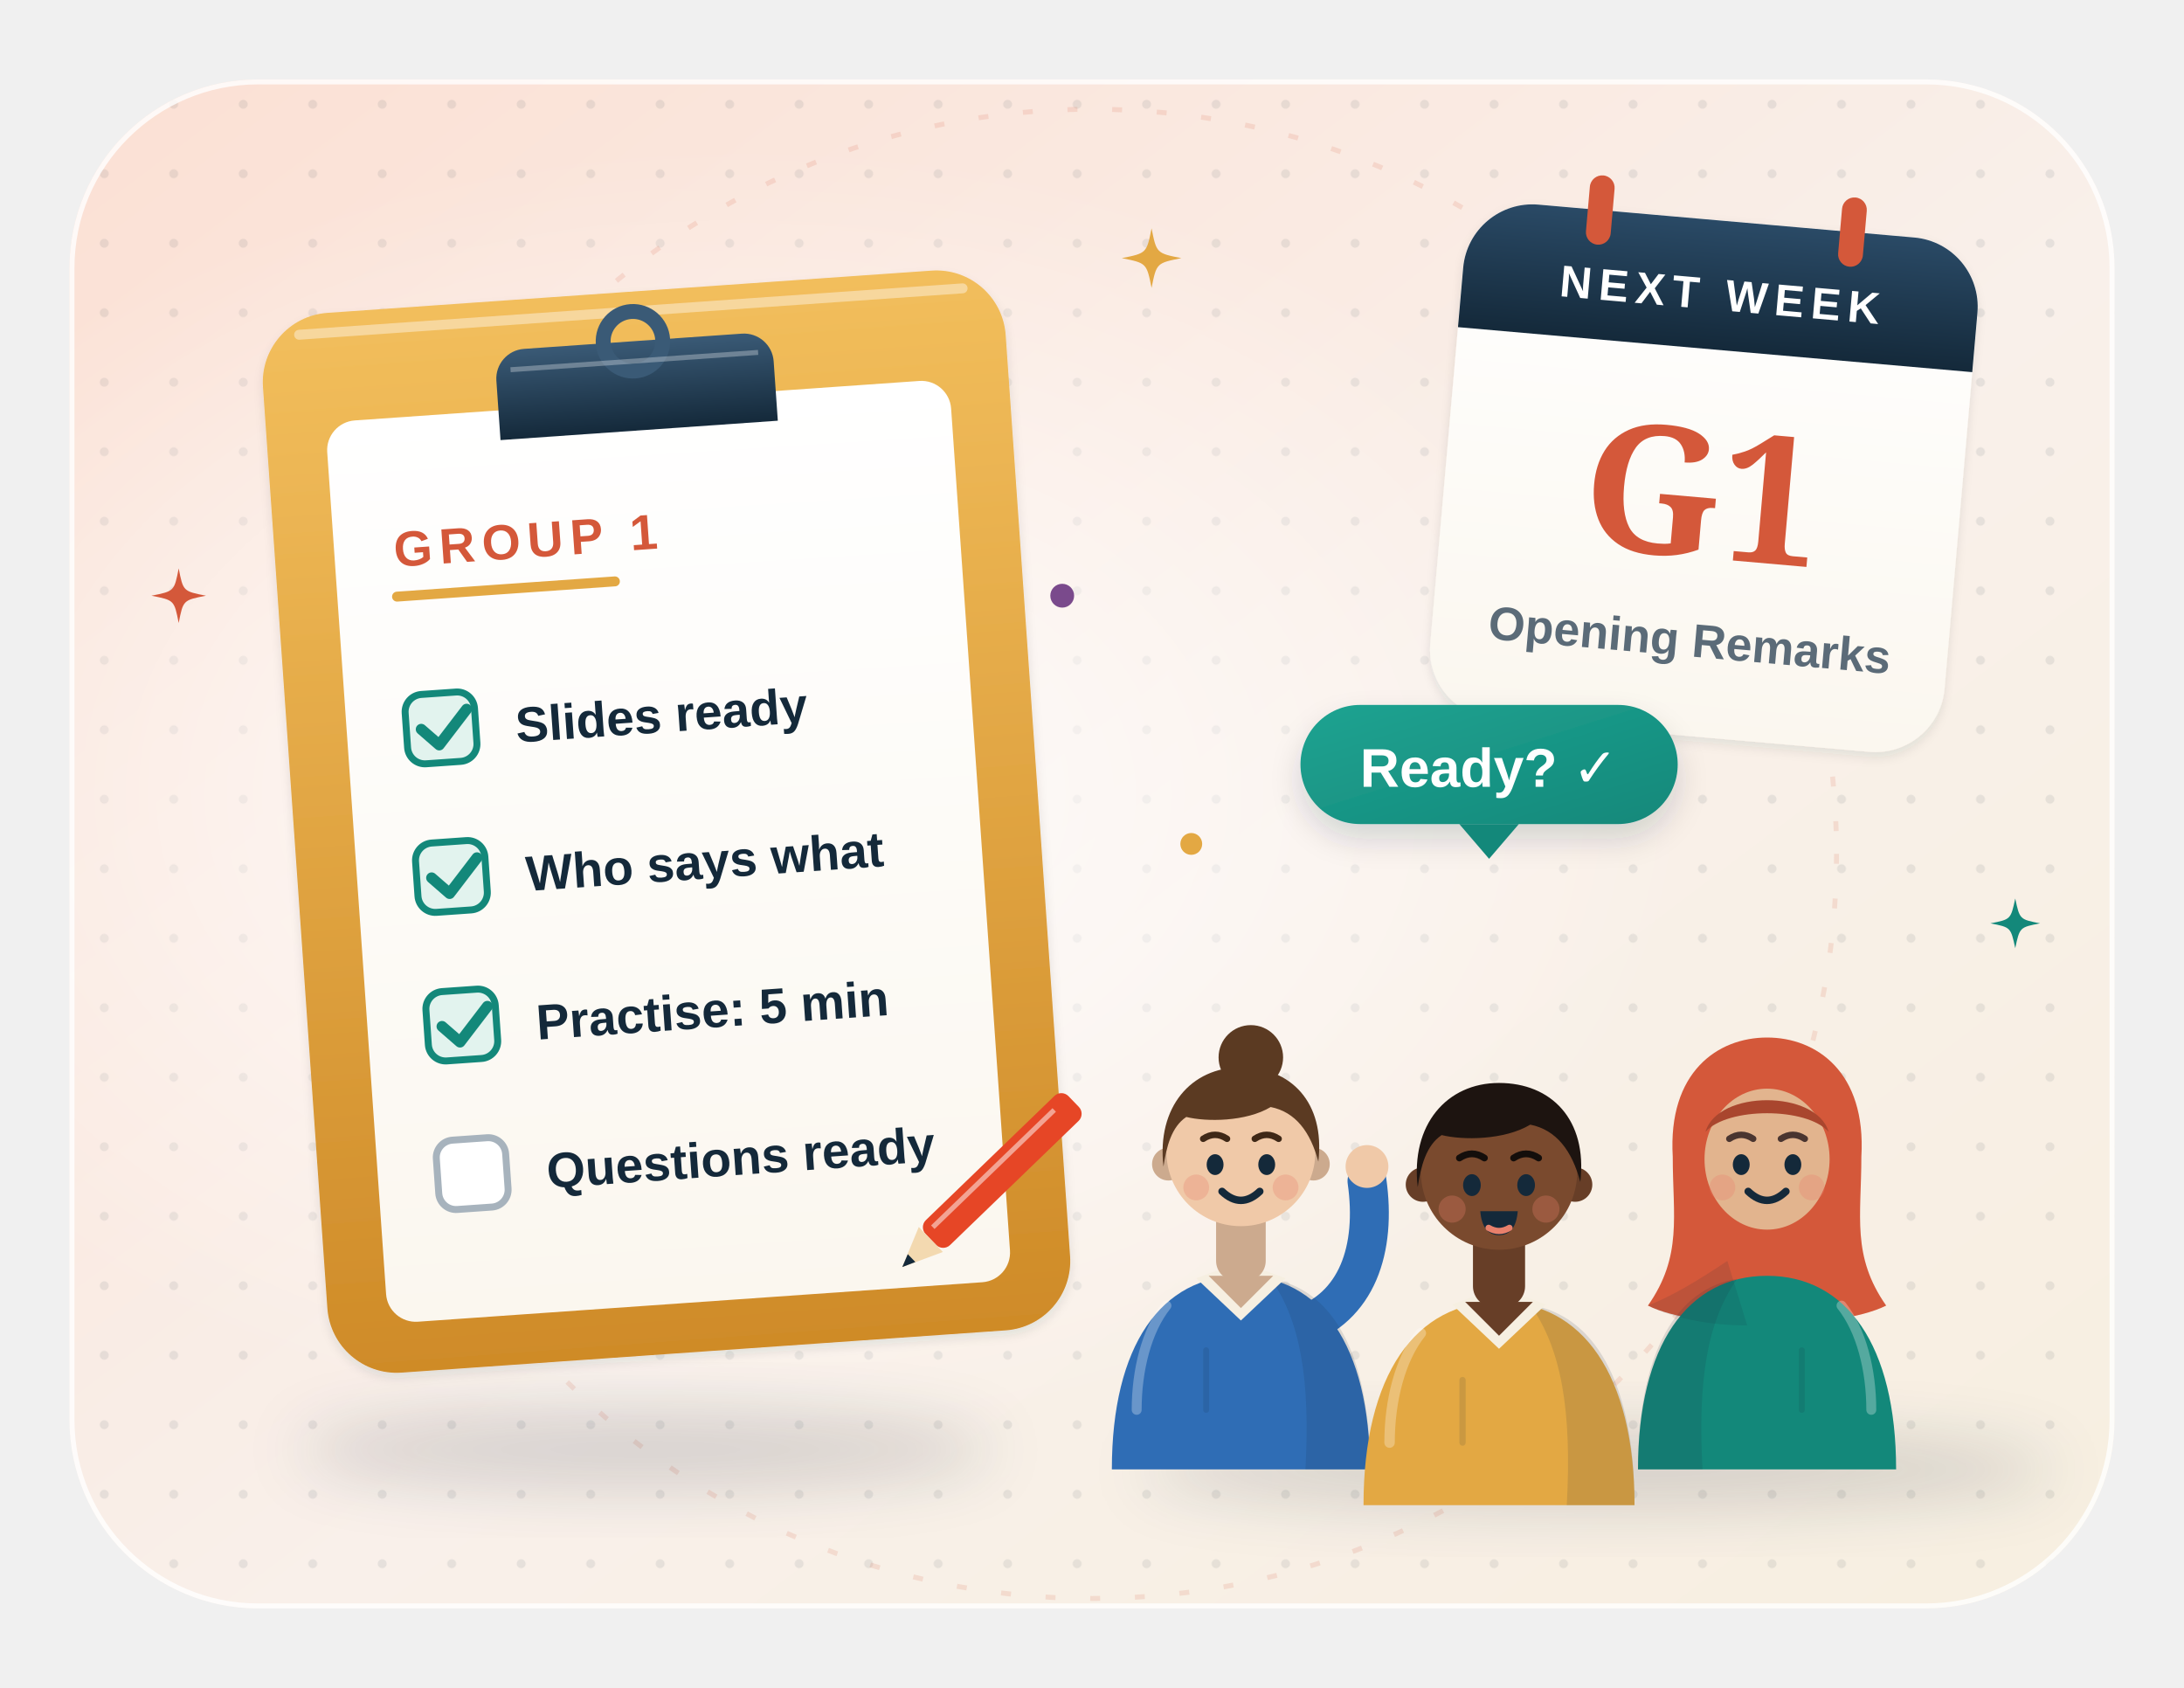
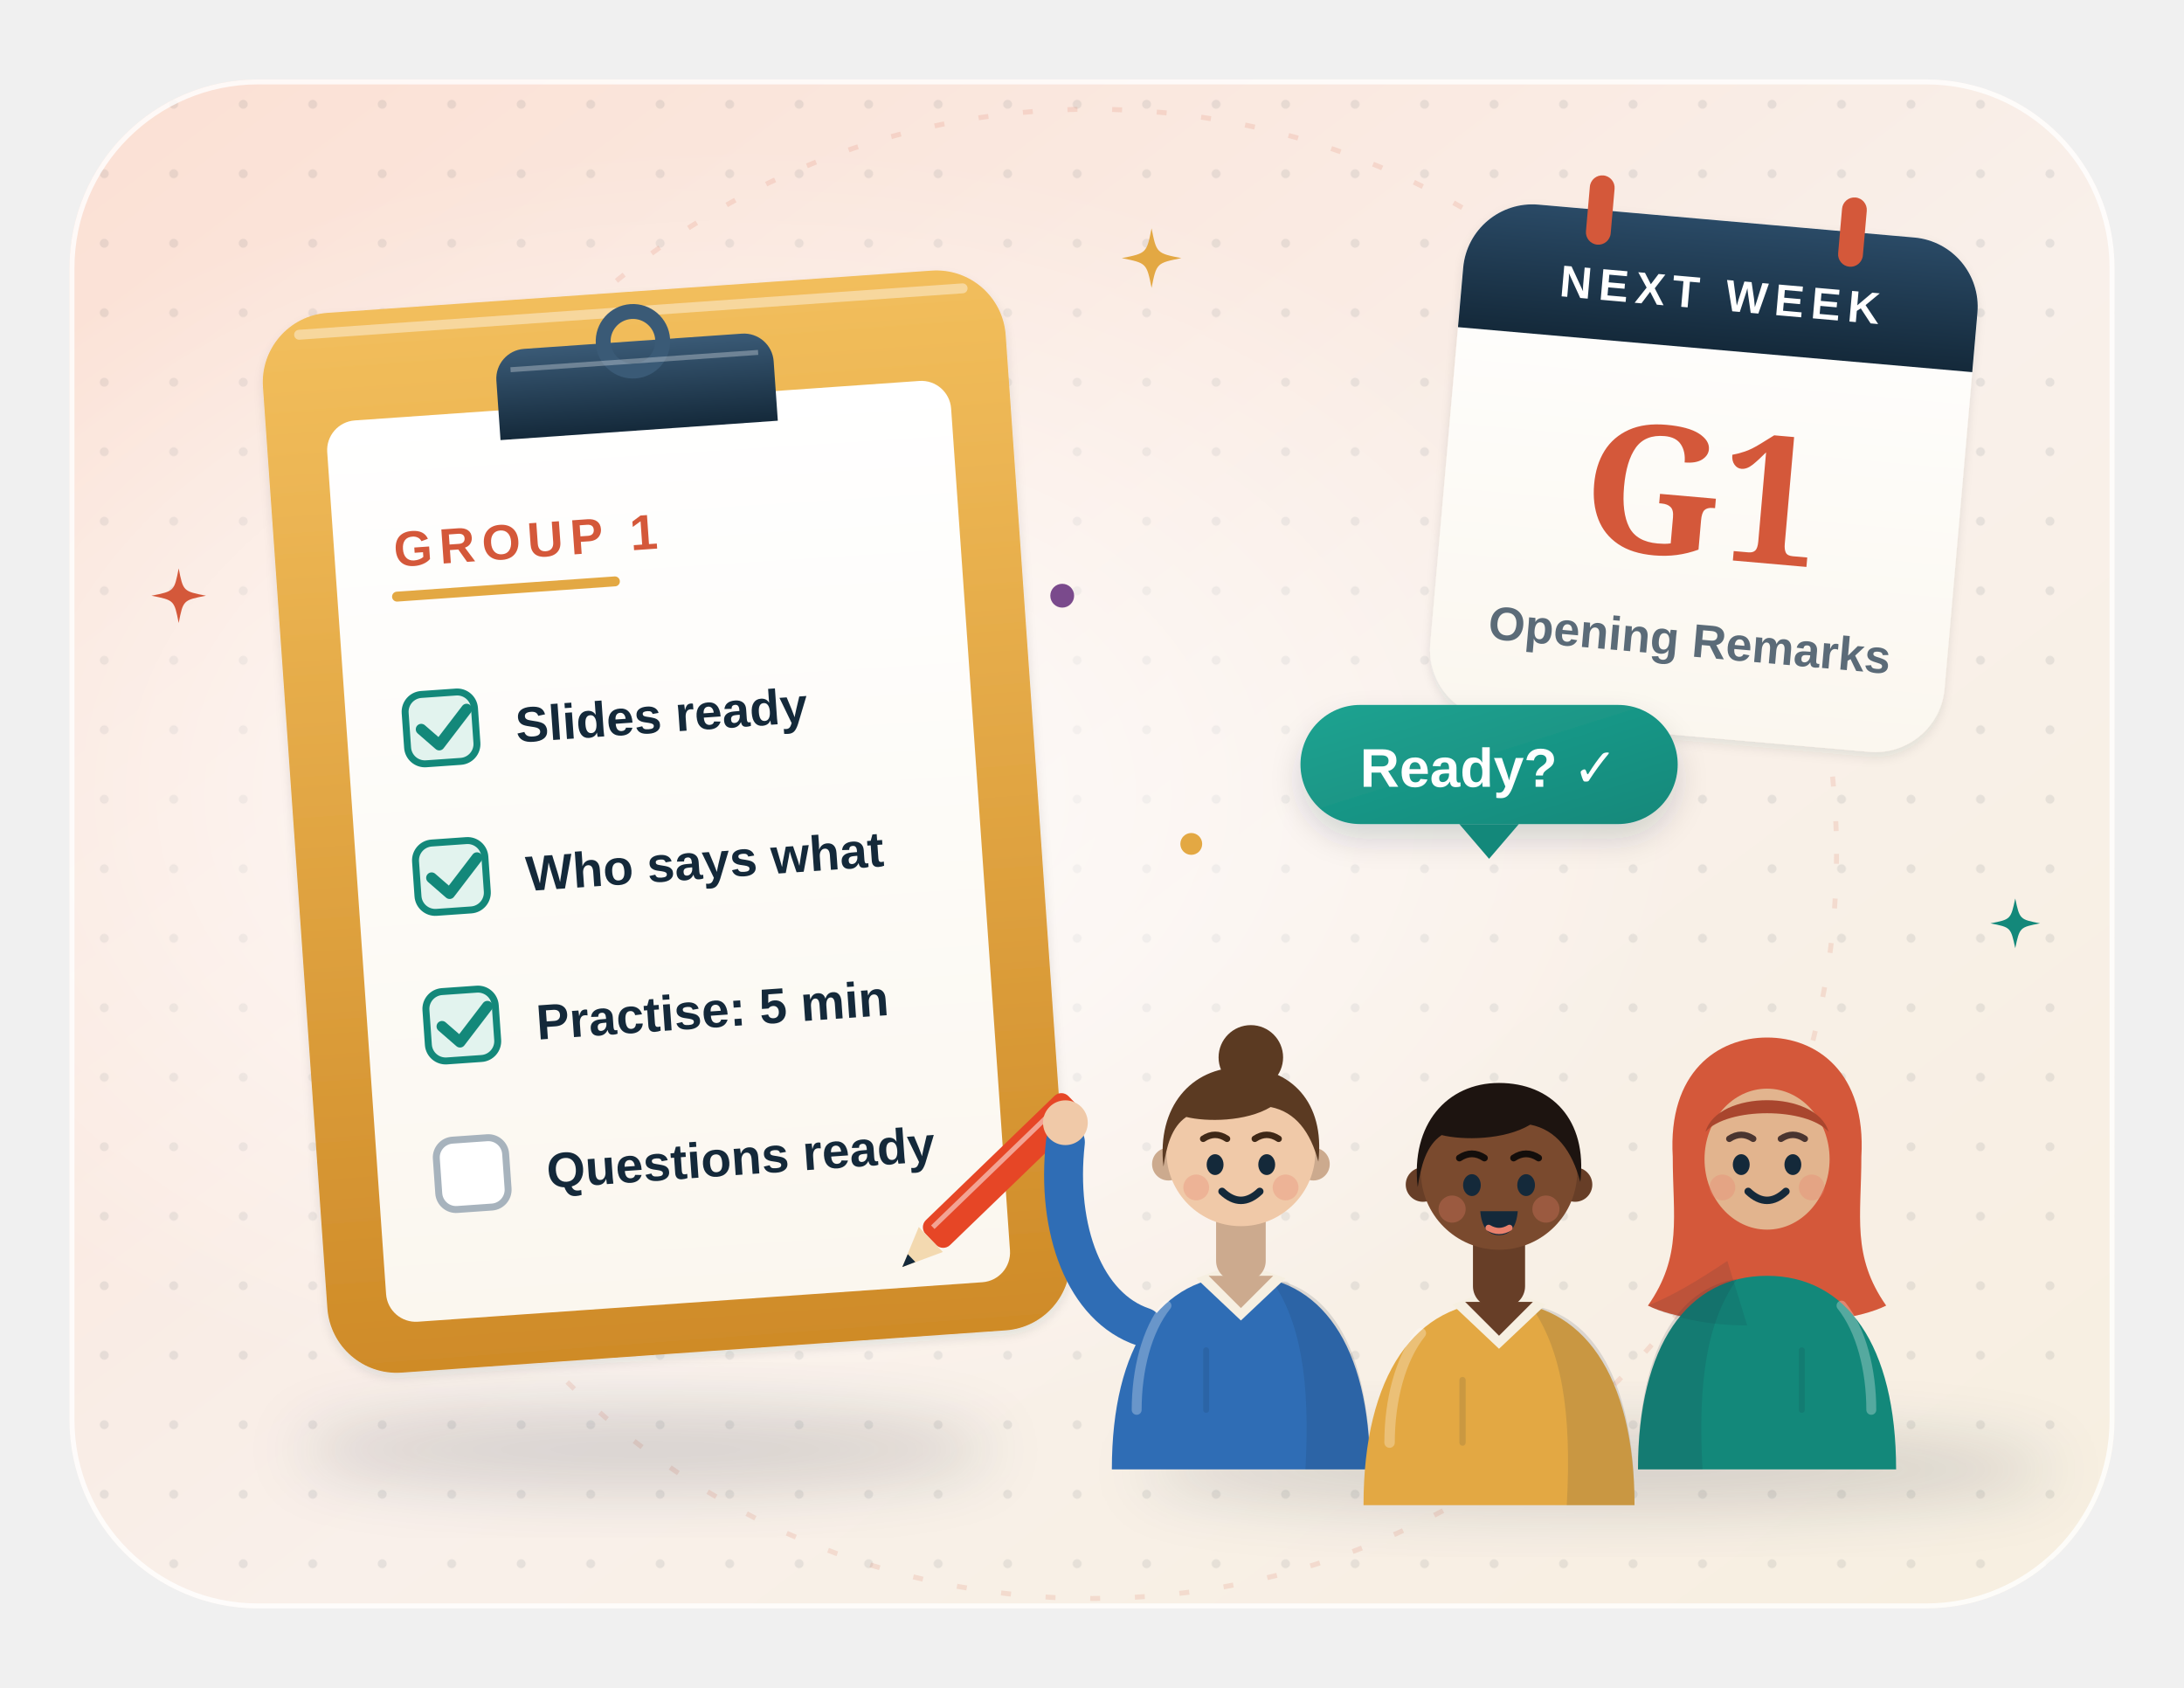
<svg xmlns="http://www.w3.org/2000/svg" viewBox="0 0 440 340" fill="none" role="img" aria-labelledby="ck-t">
  <style>
.ck-tw{animation:ck-tw 3.2s ease-in-out infinite;transform-box:fill-box;transform-origin:center}
@keyframes ck-tw{0%,100%{opacity:.35;transform:scale(.6)}50%{opacity:1;transform:scale(1)}}
.ck-fl{animation:ck-fl 6s ease-in-out infinite}
.ck-fb{animation:ck-fl 7s ease-in-out -3.5s infinite}
.ck-fc{animation:ck-fl 8s ease-in-out -1.8s infinite}
@keyframes ck-fl{50%{transform:translateY(-4px)}}
.ck-bl{animation:ck-bl 5s infinite;transform-box:fill-box;transform-origin:center}
@keyframes ck-bl{0%,92%,100%{transform:scaleY(1)}95%{transform:scaleY(.1)}}
.ck-tk{animation:ck-tk .5s ease-in-out infinite alternate;transform-box:fill-box;transform-origin:center}
@keyframes ck-tk{to{transform:scaleY(.35)}}
- .ck-ck{stroke-dasharray:14;animation:ck-ck 6s ease-in-out infinite}@keyframes ck-ck{0%,8%{stroke-dashoffset:14}20%,100%{stroke-dashoffset:0}}.ck-wv{animation:ck-wv 2.6s ease-in-out infinite;transform-origin:16px 34px}@keyframes ck-wv{50%{transform:rotate(-16deg)}}
+ .ck-ck{stroke-dasharray:14;animation:ck-ck 6s ease-in-out infinite}@keyframes ck-ck{0%,8%{stroke-dashoffset:14}20%,100%{stroke-dashoffset:0}}.ck-wv{animation:ck-wv 2.6s ease-in-out infinite;transform-origin:-16px 34px}@keyframes ck-wv{50%{transform:rotate(14deg)}}
@media (prefers-reduced-motion: reduce){*{animation:none !important}}
</style>
  <defs>
    <linearGradient id="ck-bg" x1="0" y1="0" x2="1" y2="1">
      <stop offset="0" stop-color="#fbe0d4" />
      <stop offset=".55" stop-color="#f9f0ea" />
      <stop offset="1" stop-color="#f7efe0" />
    </linearGradient>
    <pattern id="ck-dots" width="14" height="14" patternUnits="userSpaceOnUse">
      <circle cx="7" cy="7" r=".9" fill="#14293a" fill-opacity=".08" />
    </pattern>
    <clipPath id="ck-clip">
      <rect x="14" y="16" width="412" height="308" rx="38" />
    </clipPath>
    <radialGradient id="ck-glow" cx=".5" cy=".5" r=".5">
      <stop offset="0" stop-color="#fff" stop-opacity=".85" />
      <stop offset="1" stop-color="#fff" stop-opacity="0" />
    </radialGradient>
    <filter id="ck-sh" x="-25%" y="-25%" width="150%" height="160%">
      <feDropShadow dx="0" dy="7" stdDeviation="7" flood-color="#14293a" flood-opacity=".16" />
      <feDropShadow dx="0" dy="1" stdDeviation="1" flood-color="#14293a" flood-opacity=".1" />
    </filter>
    <filter id="ck-sh2" x="-30%" y="-30%" width="160%" height="170%">
      <feDropShadow dx="0" dy="3" stdDeviation="3" flood-color="#14293a" flood-opacity=".16" />
    </filter>
    <filter id="ck-blur" x="-20%" y="-60%" width="140%" height="220%">
      <feGaussianBlur stdDeviation="6" />
    </filter>
    <linearGradient id="ck-paper" x1="0" y1="0" x2="0" y2="1">
      <stop offset="0" stop-color="#fff" />
      <stop offset="1" stop-color="#fbf7ef" />
    </linearGradient>
    <linearGradient id="ck-shine" x1="0" y1="0" x2="0" y2="1">
      <stop offset="0" stop-color="#fff" stop-opacity=".55" />
      <stop offset="1" stop-color="#fff" stop-opacity="0" />
    </linearGradient>
    <linearGradient id="ck-board" x1="0" y1="0" x2="0" y2="1">
      <stop offset="0" stop-color="#f2be5c" />
      <stop offset="1" stop-color="#cf8b28" />
    </linearGradient>
    <linearGradient id="ck-clipm" x1="0" y1="0" x2="0" y2="1">
      <stop offset="0" stop-color="#3a5a76" />
      <stop offset="1" stop-color="#14293a" />
    </linearGradient>
    <linearGradient id="ck-nav" x1="0" y1="0" x2="0" y2="1">
      <stop offset="0" stop-color="#2a4a66" />
      <stop offset="1" stop-color="#14293a" />
    </linearGradient>
    <linearGradient id="ck-tl" x1="0" y1="0" x2="1" y2="1">
      <stop offset="0" stop-color="#1fa391" />
      <stop offset="1" stop-color="#13887a" />
    </linearGradient>
  </defs>
  <rect x="14" y="16" width="412" height="308" rx="38" fill="url(#ck-bg)" />
  <g clip-path="url(#ck-clip)">
    <rect x="14" y="16" width="412" height="308" fill="url(#ck-dots)" />
    <ellipse cx="150" cy="160" rx="190" ry="130" fill="url(#ck-glow)" />
    <circle cx="220" cy="172" r="150" stroke="#d4583a" stroke-opacity=".14" stroke-dasharray="2 7" />
  </g>
  <rect x="14.5" y="16.5" width="411" height="307" rx="37.5" stroke="#fff" stroke-opacity=".8" />
  <ellipse cx="130" cy="292" rx="70" ry="8" fill="#14293a" opacity="0.16" filter="url(#ck-blur)" />
  <ellipse cx="322" cy="296" rx="92" ry="8" fill="#14293a" opacity="0.16" filter="url(#ck-blur)" />
  <g transform="translate(52 64) rotate(-4)">
    <rect width="150" height="214" rx="14" fill="url(#ck-board)" filter="url(#ck-sh)" />
    <path d="M8 4h134" stroke="#fff" stroke-opacity=".4" stroke-width="2" stroke-linecap="round" />
    <rect x="12" y="22" width="126" height="182" rx="6" fill="url(#ck-paper)" />
    <path d="M53 10h44a6 6 0 0 1 6 6v12H47V16a6 6 0 0 1 6-6z" fill="url(#ck-clipm)" />
    <circle cx="75" cy="10" r="6" stroke="#3a5a76" stroke-width="3" />
    <path d="M50 14h50" stroke="#fff" stroke-opacity=".3" />
    <text x="24" y="52" text-anchor="start" font-family="'Helvetica Neue', Arial, sans-serif" font-size="10" font-weight="800" fill="#d4583a" letter-spacing="1.4">GROUP 1</text>
    <path d="M24 58h44" stroke="#e3a843" stroke-width="2" stroke-linecap="round" />
    <rect x="24" y="78" width="14" height="14" rx="3.5" fill="#e2f3ee" stroke="#13887a" stroke-width="1.4" />
    <text x="46" y="89" text-anchor="start" font-family="'Helvetica Neue', Arial, sans-serif" font-size="10" font-weight="700" fill="#14293a">Slides ready</text>
    <path class="ck-ck" style="animation-delay:0.0s" d="M27 85l3.4 3.4 6-6.8" stroke="#13887a" stroke-width="2.2" stroke-linecap="round" stroke-linejoin="round" />
    <rect x="24" y="108" width="14" height="14" rx="3.5" fill="#e2f3ee" stroke="#13887a" stroke-width="1.4" />
    <text x="46" y="119" text-anchor="start" font-family="'Helvetica Neue', Arial, sans-serif" font-size="10" font-weight="700" fill="#14293a">Who says what</text>
    <path class="ck-ck" style="animation-delay:0.6s" d="M27 115l3.4 3.4 6-6.8" stroke="#13887a" stroke-width="2.2" stroke-linecap="round" stroke-linejoin="round" />
    <rect x="24" y="138" width="14" height="14" rx="3.5" fill="#e2f3ee" stroke="#13887a" stroke-width="1.4" />
    <text x="46" y="149" text-anchor="start" font-family="'Helvetica Neue', Arial, sans-serif" font-size="10" font-weight="700" fill="#14293a">Practise: 5 min</text>
    <path class="ck-ck" style="animation-delay:1.2s" d="M27 145l3.4 3.4 6-6.8" stroke="#13887a" stroke-width="2.2" stroke-linecap="round" stroke-linejoin="round" />
    <rect x="24" y="168" width="14" height="14" rx="3.5" fill="#fff" stroke="#a7b3bd" stroke-width="1.4" />
    <text x="46" y="179" text-anchor="start" font-family="'Helvetica Neue', Arial, sans-serif" font-size="10" font-weight="700" fill="#14293a">Questions ready</text>
    <g transform="translate(120 192) rotate(-40)">
      <rect width="40" height="7" rx="2" fill="#e64626" />
      <path d="M0 0l-8 3.5 8 3.5z" fill="#f3d9b0" />
      <path d="M-8 3.5l2.6-1.1v2.2z" fill="#14293a" />
      <path d="M2 2h34" stroke="#fff" stroke-opacity=".5" />
    </g>
  </g>
  <g class="ck-fl">
    <g transform="translate(296 40) rotate(5)">
      <rect width="104" height="104" rx="14" fill="url(#ck-paper)" filter="url(#ck-sh)" />
      <path d="M0 14a14 14 0 0 1 14-14h76a14 14 0 0 1 14 14v12H0z" fill="url(#ck-nav)" />
      <rect x="24" y="-7" width="5" height="14" rx="2.5" fill="#d4583a" />
      <rect x="75" y="-7" width="5" height="14" rx="2.5" fill="#d4583a" />
      <text x="52" y="18" text-anchor="middle" font-family="'Helvetica Neue', Arial, sans-serif" font-size="9" font-weight="800" fill="#fff" letter-spacing="1.4">NEXT WEEK</text>
      <text x="52" y="68" text-anchor="middle" font-family="Georgia, serif" font-size="36" font-weight="700" fill="#d4583a">G1</text>
      <text x="52" y="88" text-anchor="middle" font-family="'Helvetica Neue', Arial, sans-serif" font-size="9.5" font-weight="700" fill="#5b6b78">Opening Remarks</text>
    </g>
  </g>
  <g transform="translate(300 156)">
    <rect x="-38" y="-14" width="76" height="24" rx="12" fill="url(#ck-tl)" filter="url(#ck-sh2)" />
    <text x="0" y="2.5" text-anchor="middle" font-family="'Helvetica Neue', Arial, sans-serif" font-size="11" font-weight="800" fill="#fff">Ready? ✓</text>
    <path d="M-6 10l6 7 6-7z" fill="#13887a" />
  </g>
  <g transform="translate(246 234) scale(.98)">
    <g class="ck-wv">
-       <path d="M16 34C28 30 32 18 30 4" stroke="#2f6db5" stroke-width="8" stroke-linecap="round" />
-       <circle cx="30" cy="1" r="4.4" fill="#f0c9a8" />
+       <path d="M-16 34C-28 30-34 14-32-4" stroke="#2f6db5" stroke-width="8" stroke-linecap="round" />
+       <circle cx="-32" cy="-8" r="4.6" fill="#f0c9a8" />
    </g>
  </g>
  <g transform="translate(250 232) scale(1.0 1.0)">
    <path d="M-26 64C-26 39-16 25 0 25C16 25 26 39 26 64z" fill="#2f6db5" />
    <path d="M6 25.6C18 27.5 26 40 26 64H13C14 46 12 34 6 25.6z" fill="#14293a" opacity=".13" />
    <path d="M-15 31C-19 36-21 44-21 52" stroke="#fff" stroke-opacity=".28" stroke-width="2" stroke-linecap="round" />
    <path d="M-7 40v12" stroke="#14293a" stroke-opacity=".12" stroke-width="1.2" stroke-linecap="round" />
    <path d="M-9 25.5L0 34L9 25.5L5 24H-5z" fill="#f6efe1" />
    <rect x="-5" y="9" width="10" height="17" rx="4" fill="#ccaa8e" />
    <path d="M-6.5 25L0 31.5L6.5 25z" fill="#ccaa8e" />
    <circle cx="-14.6" cy="2.5" r="3.3" fill="#ccaa8e" />
    <circle cx="14.6" cy="2.5" r="3.3" fill="#ccaa8e" />
    <circle r="15" fill="#f0c9a8" />
    <path d="M-15.6 3C-17-9-10-17 0-17C10-17 17-10 15.6 2C14-4 11-8 6-9C1-6-7-6-11-7C-14-5-15 -1-15.6 3z" fill="#5b3a22" />
    <circle cx="2" cy="-19" r="6.5" fill="#5b3a22" />
    <g class="ck-bl" style="animation-delay:-0.4s">
      <ellipse cx="-5.2" cy="2.6" rx="1.7" ry="2.1" fill="#14293a" />
      <ellipse cx="5.2" cy="2.6" rx="1.7" ry="2.1" fill="#14293a" />
    </g>
    <path d="M-7.6-2.6q2.4-1.6 4.8 0M2.8-2.6q2.4-1.6 4.8 0" stroke="#3f2817" stroke-width="1.3" stroke-linecap="round" />
    <circle cx="-9" cy="7.2" r="2.6" fill="#e8806b" opacity=".3" />
    <circle cx="9" cy="7.2" r="2.6" fill="#e8806b" opacity=".3" />
    <path d="M-3.8 8q3.8 3.6 7.6 0" stroke="#14293a" stroke-width="1.5" stroke-linecap="round" />
  </g>
  <g transform="translate(302 236) scale(1.05 1.05)">
    <path d="M-26 64C-26 39-16 25 0 25C16 25 26 39 26 64z" fill="#e3a843" />
    <path d="M6 25.6C18 27.5 26 40 26 64H13C14 46 12 34 6 25.6z" fill="#14293a" opacity=".13" />
    <path d="M-15 31C-19 36-21 44-21 52" stroke="#fff" stroke-opacity=".28" stroke-width="2" stroke-linecap="round" />
    <path d="M-7 40v12" stroke="#14293a" stroke-opacity=".12" stroke-width="1.2" stroke-linecap="round" />
    <path d="M-9 25.5L0 34L9 25.5L5 24H-5z" fill="#f6efe1" />
    <rect x="-5" y="9" width="10" height="17" rx="4" fill="#673e27" />
    <path d="M-6.5 25L0 31.5L6.5 25z" fill="#673e27" />
    <circle cx="-14.6" cy="2.5" r="3.3" fill="#673e27" />
    <circle cx="14.6" cy="2.5" r="3.3" fill="#673e27" />
    <circle r="15" fill="#7a4a2e" />
    <path d="M-15.6 3C-17-9-10-17 0-17C10-17 17-10 15.6 2C14-4 11-8 6-9C1-6-7-6-11-7C-14-5-15 -1-15.6 3z" fill="#1d1410" />
    <g class="ck-bl" style="animation-delay:-1.8s">
      <ellipse cx="-5.2" cy="2.6" rx="1.7" ry="2.1" fill="#14293a" />
      <ellipse cx="5.2" cy="2.6" rx="1.7" ry="2.1" fill="#14293a" />
    </g>
    <path d="M-7.6-2.6q2.4-1.6 4.8 0M2.8-2.6q2.4-1.6 4.8 0" stroke="#140e0b" stroke-width="1.3" stroke-linecap="round" />
    <circle cx="-9" cy="7.2" r="2.6" fill="#e8806b" opacity=".3" />
    <circle cx="9" cy="7.2" r="2.6" fill="#e8806b" opacity=".3" />
    <path d="M-3.6 7.6h7.2q-.4 4.6-3.6 4.6t-3.6-4.6z" fill="#14293a" />
    <path d="M-2 10.8q2 1.2 4 0" stroke="#e8806b" stroke-width="1.2" stroke-linecap="round" />
  </g>
  <g transform="translate(356 232) scale(-1.0 1.0)">
    <path d="M-19 1C-20-16-10-23 0-23C10-23 20-16 19 1C19 13 17 21 24 31C14 36-14 36-24 31C-17 21-19 13-19 1z" fill="#d4583a" />
    <path d="M-26 64C-26 39-16 25 0 25C16 25 26 39 26 64z" fill="#13887a" />
    <path d="M6 25.6C18 27.5 26 40 26 64H13C14 46 12 34 6 25.6z" fill="#14293a" opacity=".13" />
    <path d="M-15 31C-19 36-21 44-21 52" stroke="#fff" stroke-opacity=".28" stroke-width="2" stroke-linecap="round" />
    <path d="M-7 40v12" stroke="#14293a" stroke-opacity=".12" stroke-width="1.2" stroke-linecap="round" />
    <path d="M8 22C14 26 19 29 24 31C18 34 10 35 4 35z" fill="#14293a" opacity=".12" />
    <ellipse cy="1.5" rx="12.6" ry="14.2" fill="#e2b48e" />
    <path d="M-12.4-4C-10-12.5 10-12.5 12.4-4C8-9-8-9-12.4-4z" fill="#a9462e" />
    <g class="ck-bl" style="animation-delay:-3s">
      <ellipse cx="-5.2" cy="2.6" rx="1.7" ry="2.1" fill="#14293a" />
      <ellipse cx="5.2" cy="2.6" rx="1.7" ry="2.1" fill="#14293a" />
    </g>
    <path d="M-7.6-2.6q2.4-1.6 4.8 0M2.8-2.6q2.4-1.6 4.8 0" stroke="#4a3530" stroke-width="1.3" stroke-linecap="round" />
    <circle cx="-9" cy="7.2" r="2.6" fill="#e8806b" opacity=".3" />
    <circle cx="9" cy="7.2" r="2.6" fill="#e8806b" opacity=".3" />
    <path d="M-3.8 8q3.8 3.6 7.6 0" stroke="#14293a" stroke-width="1.5" stroke-linecap="round" />
  </g>
  <path class="ck-tw" style="animation-delay:-0s" d="M232 46C233.0 51.0 233.0 51.0 238 52C233.0 53.0 233.0 53.0 232 58C231.0 53.0 231.0 53.0 226 52C231.0 51.0 231.0 51.0 232 46z" fill="#e3a843" />
  <path class="ck-tw" style="animation-delay:-1.4s" d="M406 181C406.9 185.2 406.9 185.2 411 186C406.9 186.8 406.9 186.8 406 191C405.1 186.8 405.1 186.8 401 186C405.1 185.2 405.1 185.2 406 181z" fill="#13887a" />
  <path class="ck-tw" style="animation-delay:-2.2s" d="M36 114.5C36.9 119.1 36.9 119.1 41.5 120C36.9 120.9 36.9 120.9 36 125.5C35.1 120.9 35.1 120.9 30.5 120C35.1 119.1 35.1 119.1 36 114.5z" fill="#d4583a" />
  <circle class="ck-tw" style="animation-delay:-0.8s" cx="214" cy="120" r="2.4" fill="#7a4a8c" />
  <circle class="ck-tw" style="animation-delay:-2.6s" cx="240" cy="170" r="2.2" fill="#e3a843" />
</svg>
